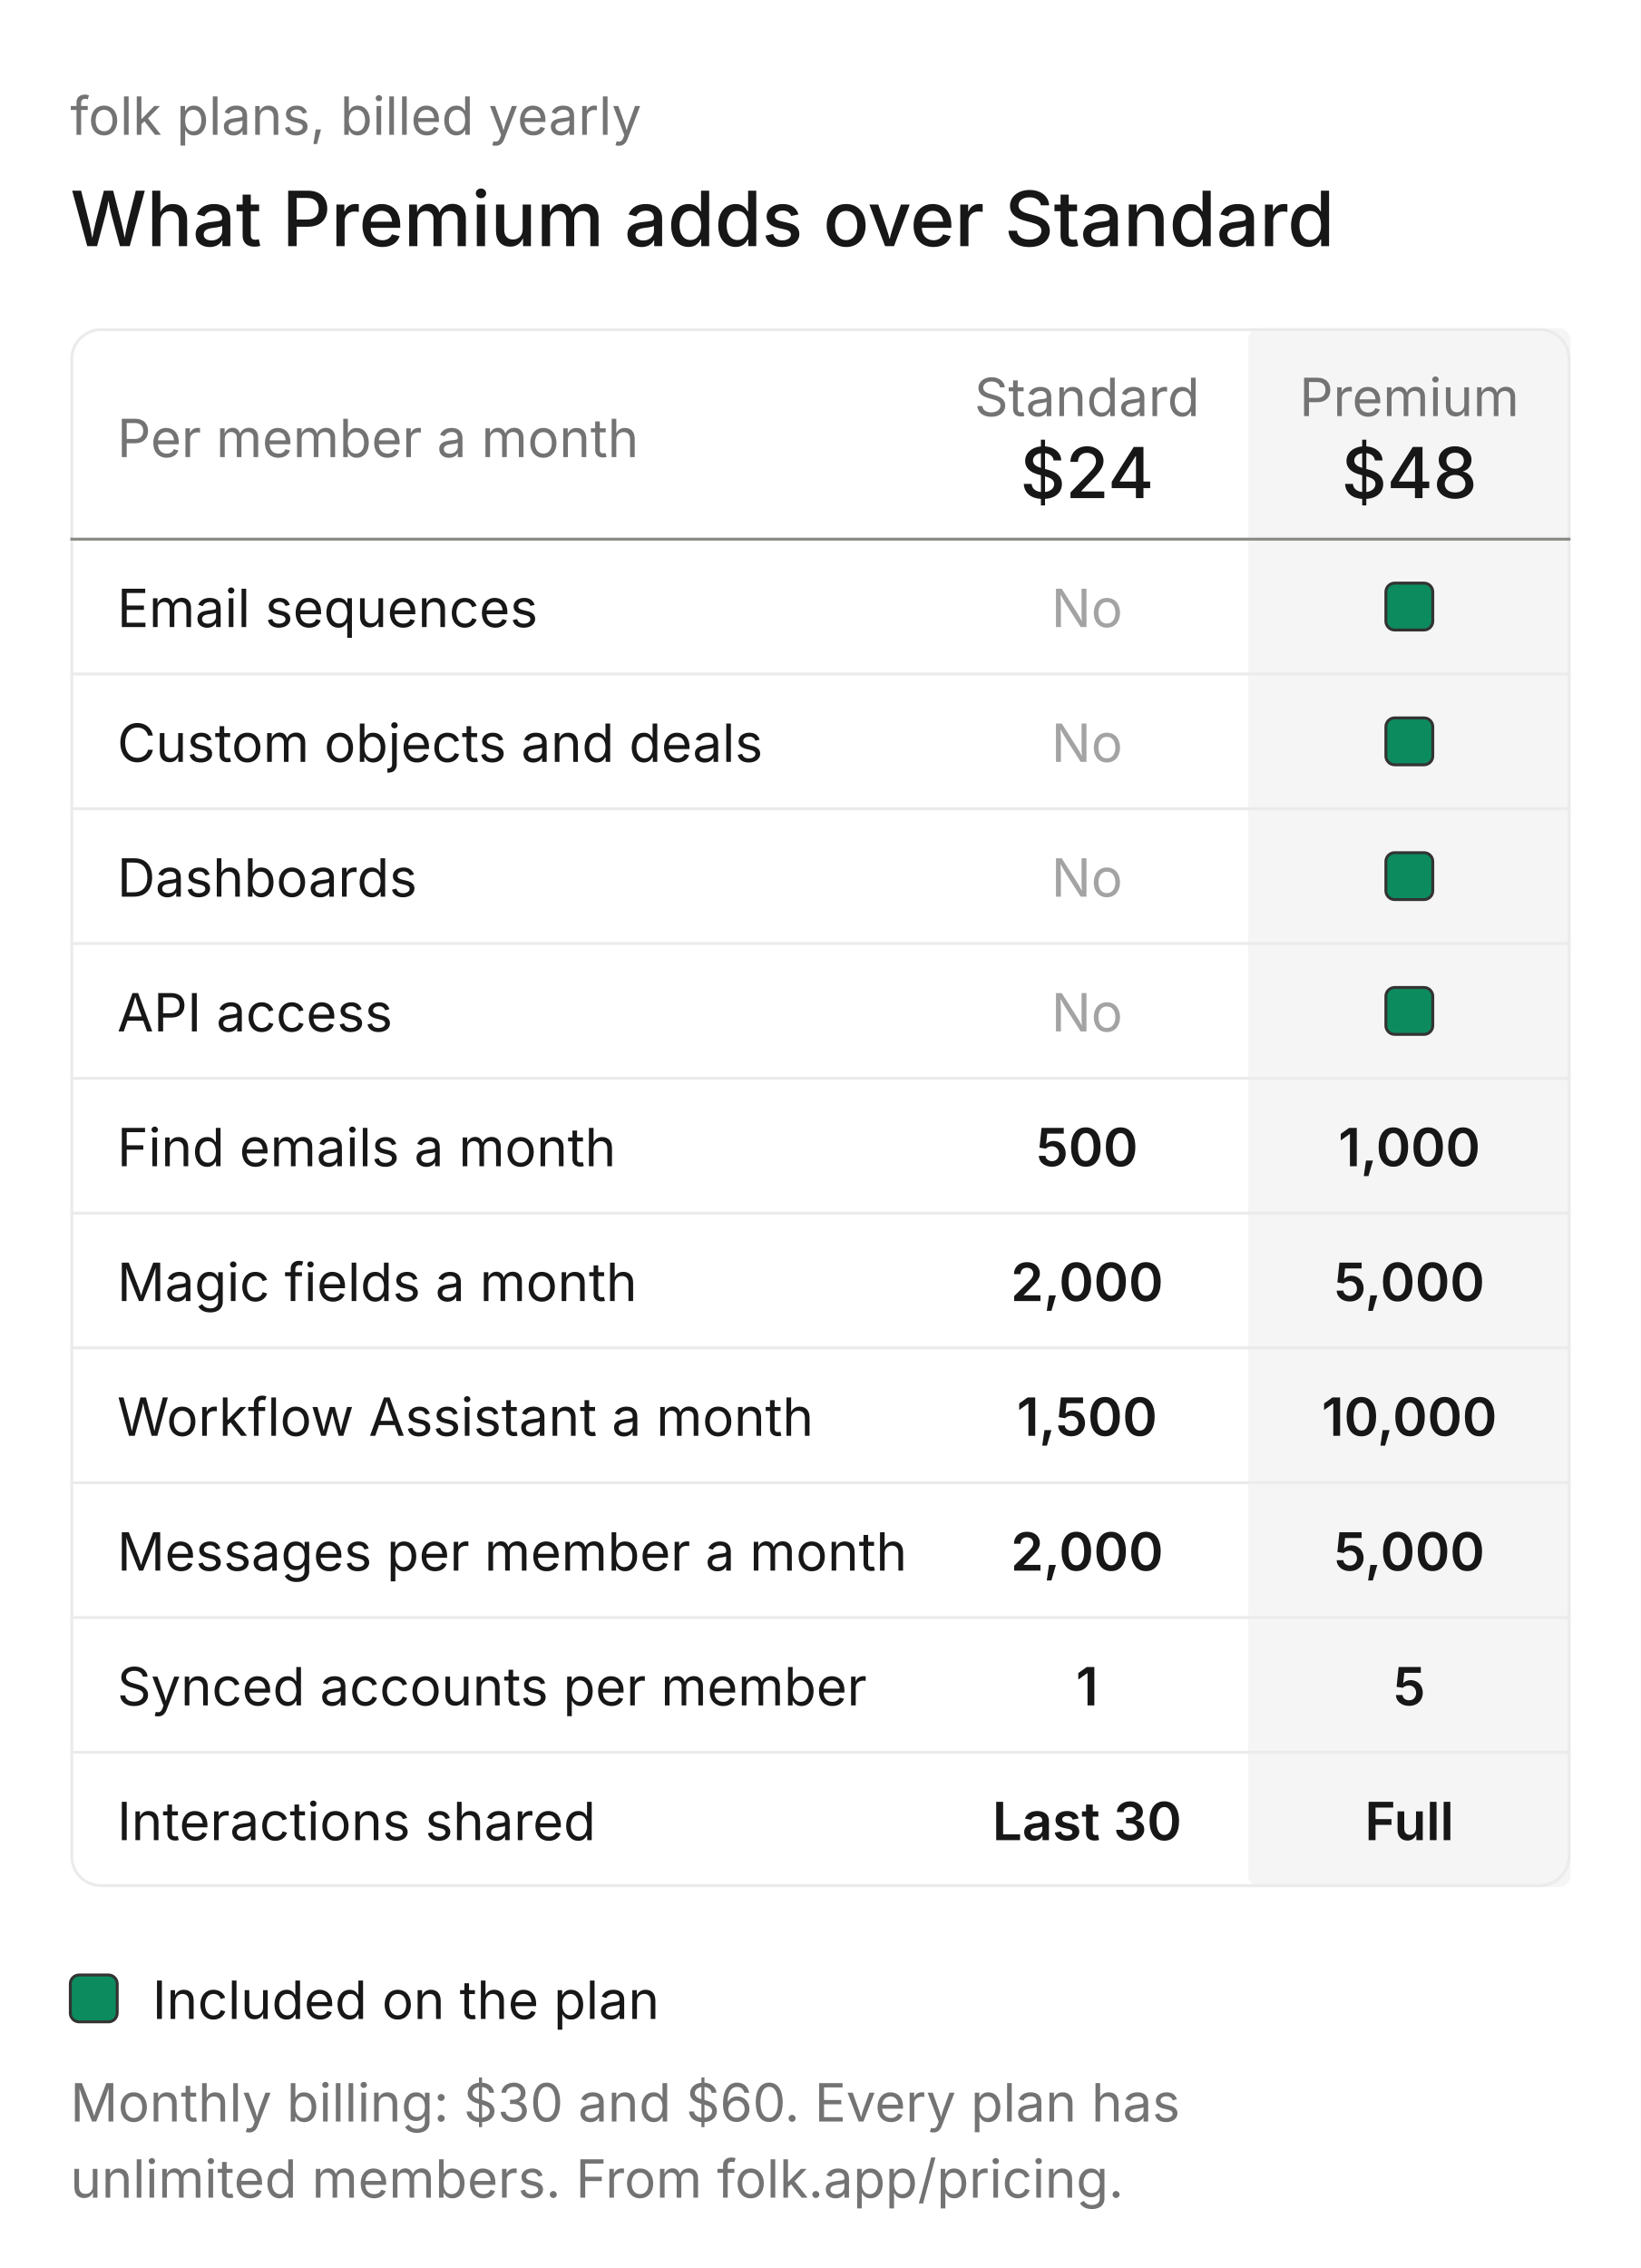
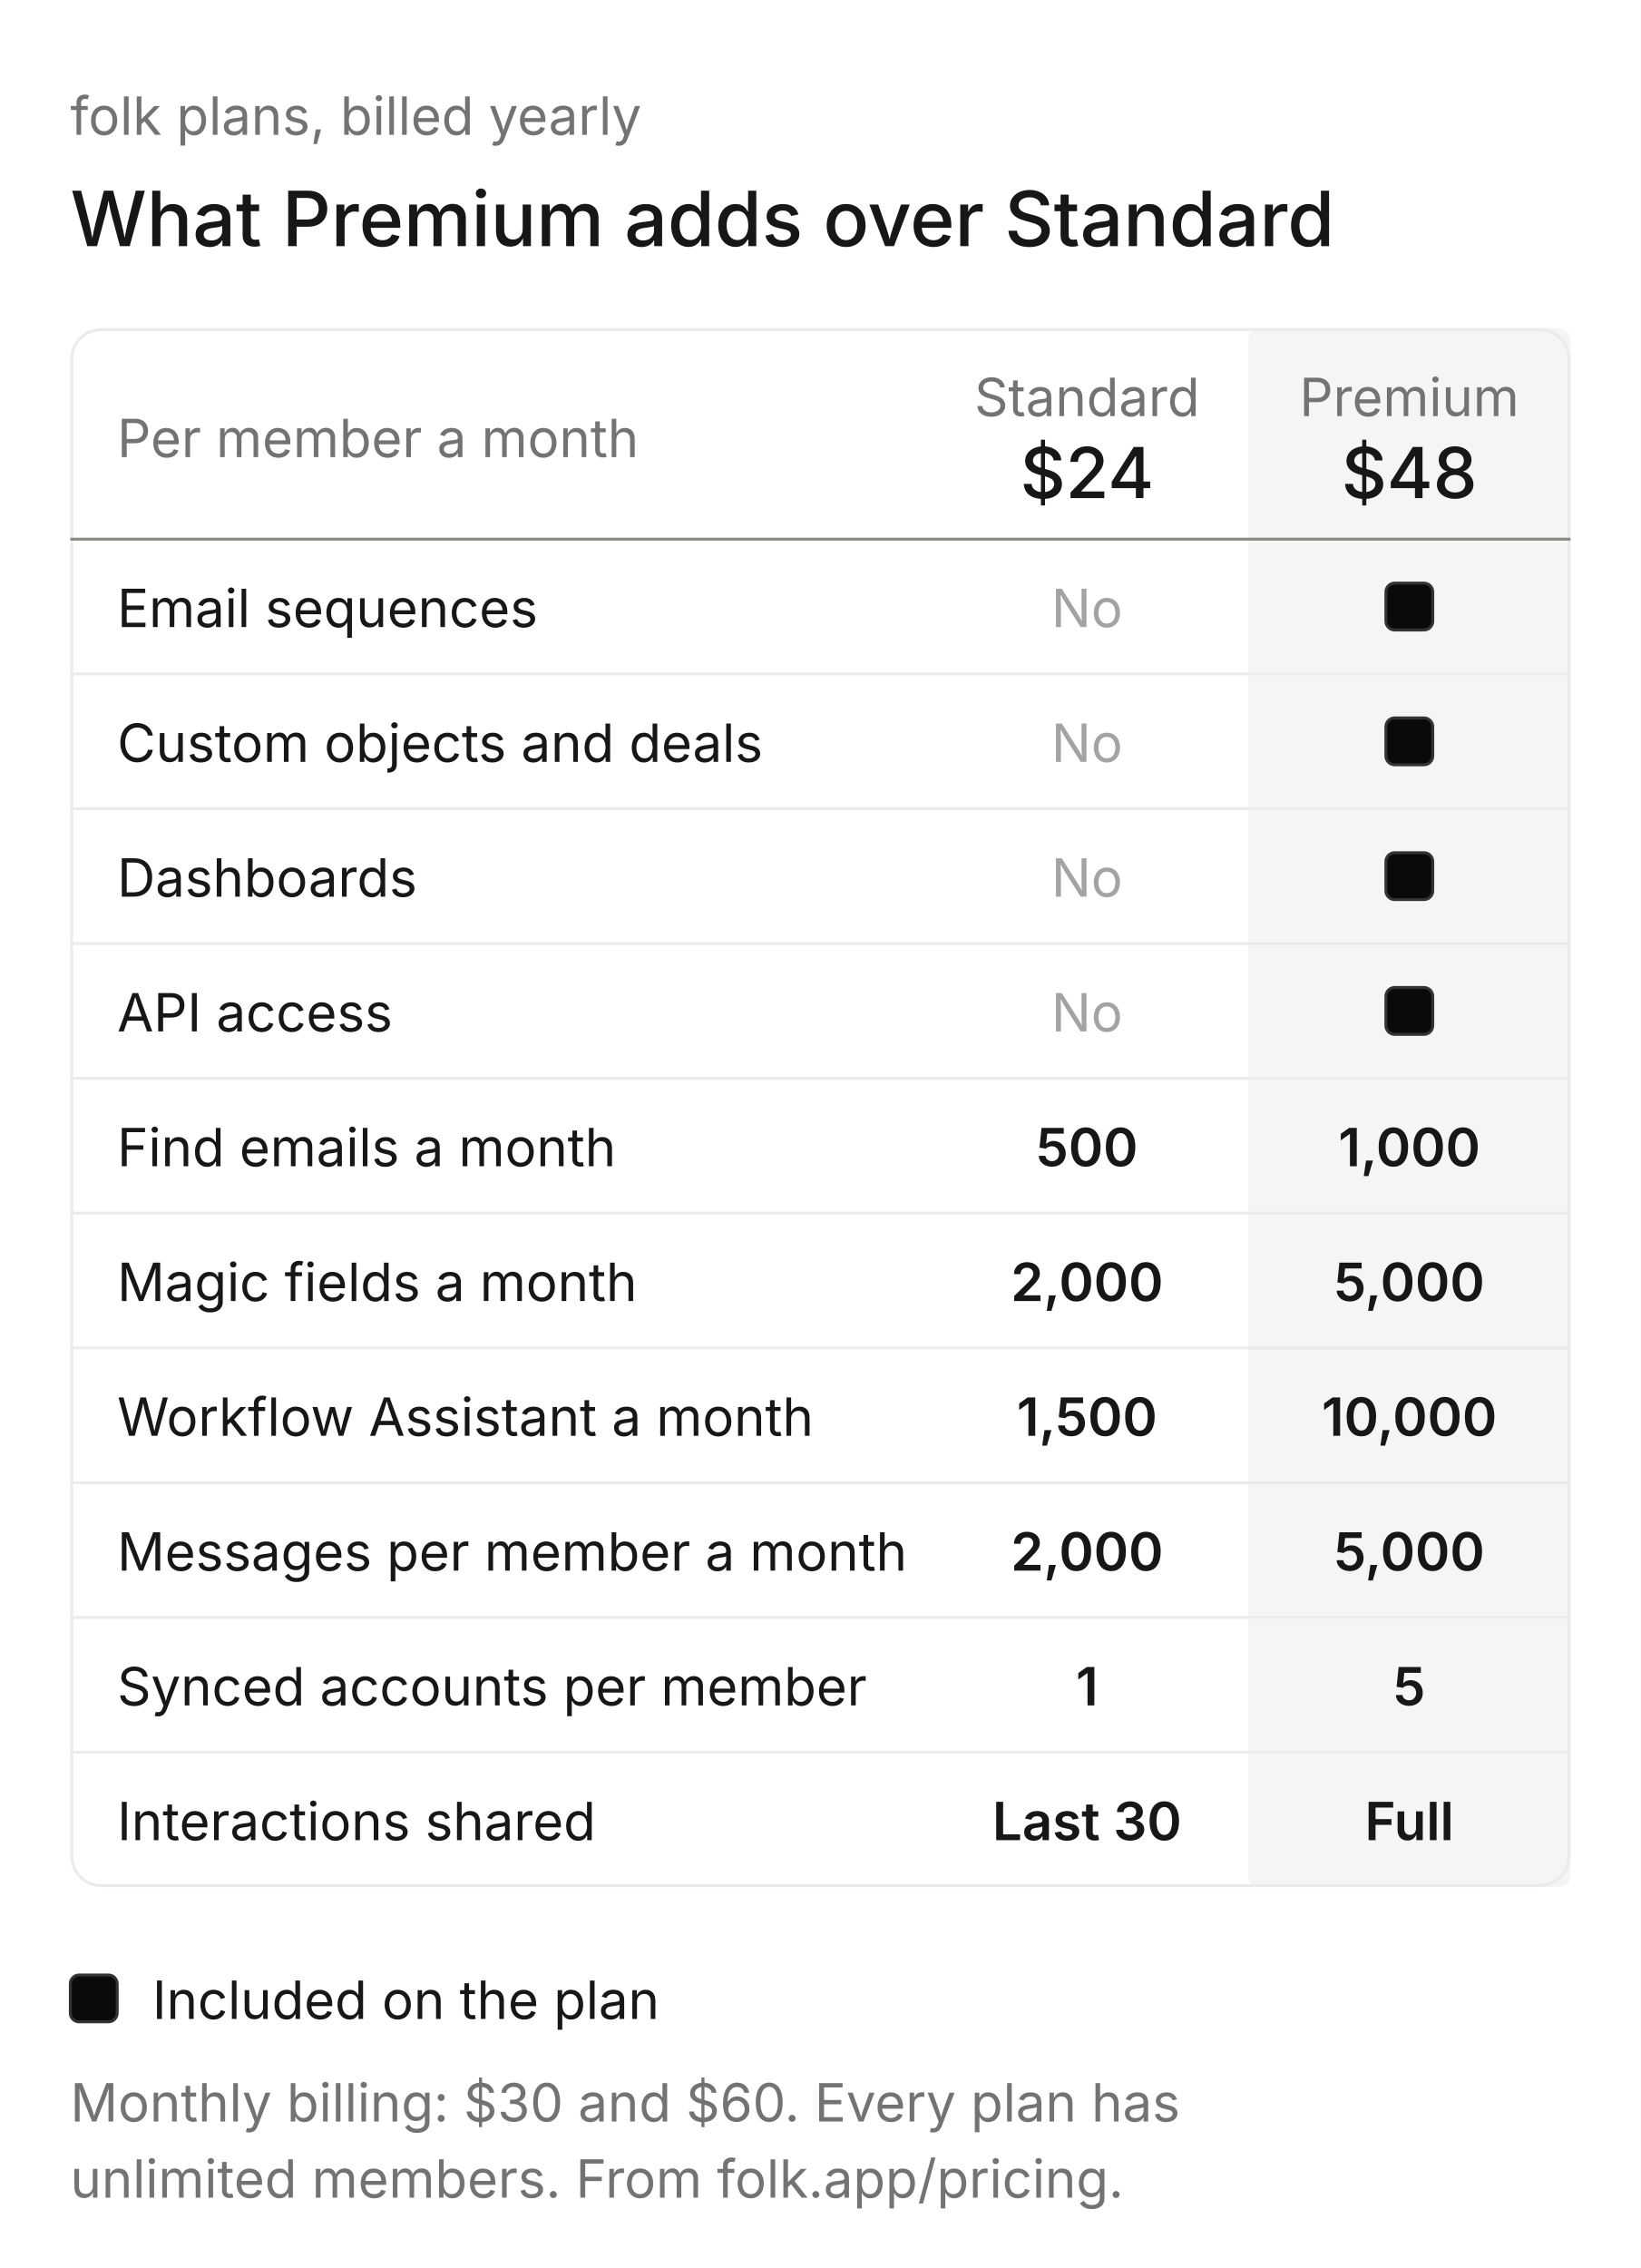
<svg xmlns="http://www.w3.org/2000/svg" viewBox="0 0 560 774" width="560" height="774" role="img" aria-labelledby="t d" font-family="Inter, system-ui, sans-serif">
  <rect width="560" height="774" fill="#ffffff" />
  <text x="24" y="46" font-family="Inter, system-ui, sans-serif" font-size="18" fill="#737373">folk plans, billed yearly</text>
  <text x="24" y="84" font-size="26" font-weight="500" fill="#171717">What Premium adds <tspan fill="#171717">over Standard</tspan>
  </text>
  <rect x="426" y="112" width="110" height="532" fill="#f5f5f5" rx="4" />
  <rect x="24.5" y="112.5" width="511" height="531" fill="none" stroke="#ebebeb" rx="10" />
  <text x="371" y="142" text-anchor="middle" font-size="18" fill="#737373">Standard</text>
  <text x="371" y="170" text-anchor="middle" font-size="24" font-weight="500" fill="#171717">$24</text>
  <text x="481" y="142" text-anchor="middle" font-size="18" fill="#737373">Premium</text>
  <text x="481" y="170" text-anchor="middle" font-size="24" font-weight="500" fill="#171717">$48</text>
  <text x="40" y="156" font-size="18" fill="#737373">Per member a month</text>
  <line x1="24" y1="184" x2="536" y2="184" stroke="#8a8a85" />
  <text x="40" y="214" font-size="18" fill="#171717">Email sequences</text>
  <text x="371" y="214" text-anchor="middle" font-size="18" fill="#a3a3a3">No</text>
-   <rect x="473" y="199" width="16" height="16" fill="#0c8c5e" stroke="#333333" rx="3" />
+   <rect x="473" y="199" width="16" height="16" fill="#0a0a0a" stroke="#333333" rx="3" />
  <line x1="24" y1="230" x2="536" y2="230" stroke="#ebebeb" />
  <text x="40" y="260" font-size="18" fill="#171717">Custom objects and deals</text>
  <text x="371" y="260" text-anchor="middle" font-size="18" fill="#a3a3a3">No</text>
-   <rect x="473" y="245" width="16" height="16" fill="#0c8c5e" stroke="#333333" rx="3" />
+   <rect x="473" y="245" width="16" height="16" fill="#0a0a0a" stroke="#333333" rx="3" />
  <line x1="24" y1="276" x2="536" y2="276" stroke="#ebebeb" />
  <text x="40" y="306" font-size="18" fill="#171717">Dashboards</text>
  <text x="371" y="306" text-anchor="middle" font-size="18" fill="#a3a3a3">No</text>
-   <rect x="473" y="291" width="16" height="16" fill="#0c8c5e" stroke="#333333" rx="3" />
+   <rect x="473" y="291" width="16" height="16" fill="#0a0a0a" stroke="#333333" rx="3" />
  <line x1="24" y1="322" x2="536" y2="322" stroke="#ebebeb" />
  <text x="40" y="352" font-size="18" fill="#171717">API access</text>
  <text x="371" y="352" text-anchor="middle" font-size="18" fill="#a3a3a3">No</text>
-   <rect x="473" y="337" width="16" height="16" fill="#0c8c5e" stroke="#333333" rx="3" />
+   <rect x="473" y="337" width="16" height="16" fill="#0a0a0a" stroke="#333333" rx="3" />
  <line x1="24" y1="368" x2="536" y2="368" stroke="#ebebeb" />
  <text x="40" y="398" font-size="18" fill="#171717">Find emails a month</text>
  <text x="371" y="398" text-anchor="middle" font-size="18" font-weight="600" fill="#171717">500</text>
  <text x="481" y="398" text-anchor="middle" font-size="18" font-weight="600" fill="#171717">1,000</text>
  <line x1="24" y1="414" x2="536" y2="414" stroke="#ebebeb" />
  <text x="40" y="444" font-size="18" fill="#171717">Magic fields a month</text>
  <text x="371" y="444" text-anchor="middle" font-size="18" font-weight="600" fill="#171717">2,000</text>
  <text x="481" y="444" text-anchor="middle" font-size="18" font-weight="600" fill="#171717">5,000</text>
  <line x1="24" y1="460" x2="536" y2="460" stroke="#ebebeb" />
  <text x="40" y="490" font-size="18" fill="#171717">Workflow Assistant a month</text>
  <text x="371" y="490" text-anchor="middle" font-size="18" font-weight="600" fill="#171717">1,500</text>
  <text x="481" y="490" text-anchor="middle" font-size="18" font-weight="600" fill="#171717">10,000</text>
  <line x1="24" y1="506" x2="536" y2="506" stroke="#ebebeb" />
  <text x="40" y="536" font-size="18" fill="#171717">Messages per member a month</text>
  <text x="371" y="536" text-anchor="middle" font-size="18" font-weight="600" fill="#171717">2,000</text>
  <text x="481" y="536" text-anchor="middle" font-size="18" font-weight="600" fill="#171717">5,000</text>
  <line x1="24" y1="552" x2="536" y2="552" stroke="#ebebeb" />
  <text x="40" y="582" font-size="18" fill="#171717">Synced accounts per member</text>
  <text x="371" y="582" text-anchor="middle" font-size="18" font-weight="600" fill="#171717">1</text>
  <text x="481" y="582" text-anchor="middle" font-size="18" font-weight="600" fill="#171717">5</text>
  <line x1="24" y1="598" x2="536" y2="598" stroke="#ebebeb" />
  <text x="40" y="628" font-size="18" fill="#171717">Interactions shared</text>
  <text x="371" y="628" text-anchor="middle" font-size="18" font-weight="600" fill="#171717">Last 30</text>
  <text x="481" y="628" text-anchor="middle" font-size="18" font-weight="600" fill="#171717">Full</text>
-   <rect x="24" y="674" width="16" height="16" fill="#0c8c5e" stroke="#333333" rx="3" />
+   <rect x="24" y="674" width="16" height="16" fill="#0a0a0a" stroke="#333333" rx="3" />
  <text x="52" y="689" font-size="18" fill="#171717">Included on the plan</text>
  <text x="24" y="724" font-size="18" fill="#737373">Monthly billing: $30 and $60. Every plan has</text>
  <text x="24" y="750" font-size="18" fill="#737373">unlimited members. From folk.app/pricing.</text>
</svg>
